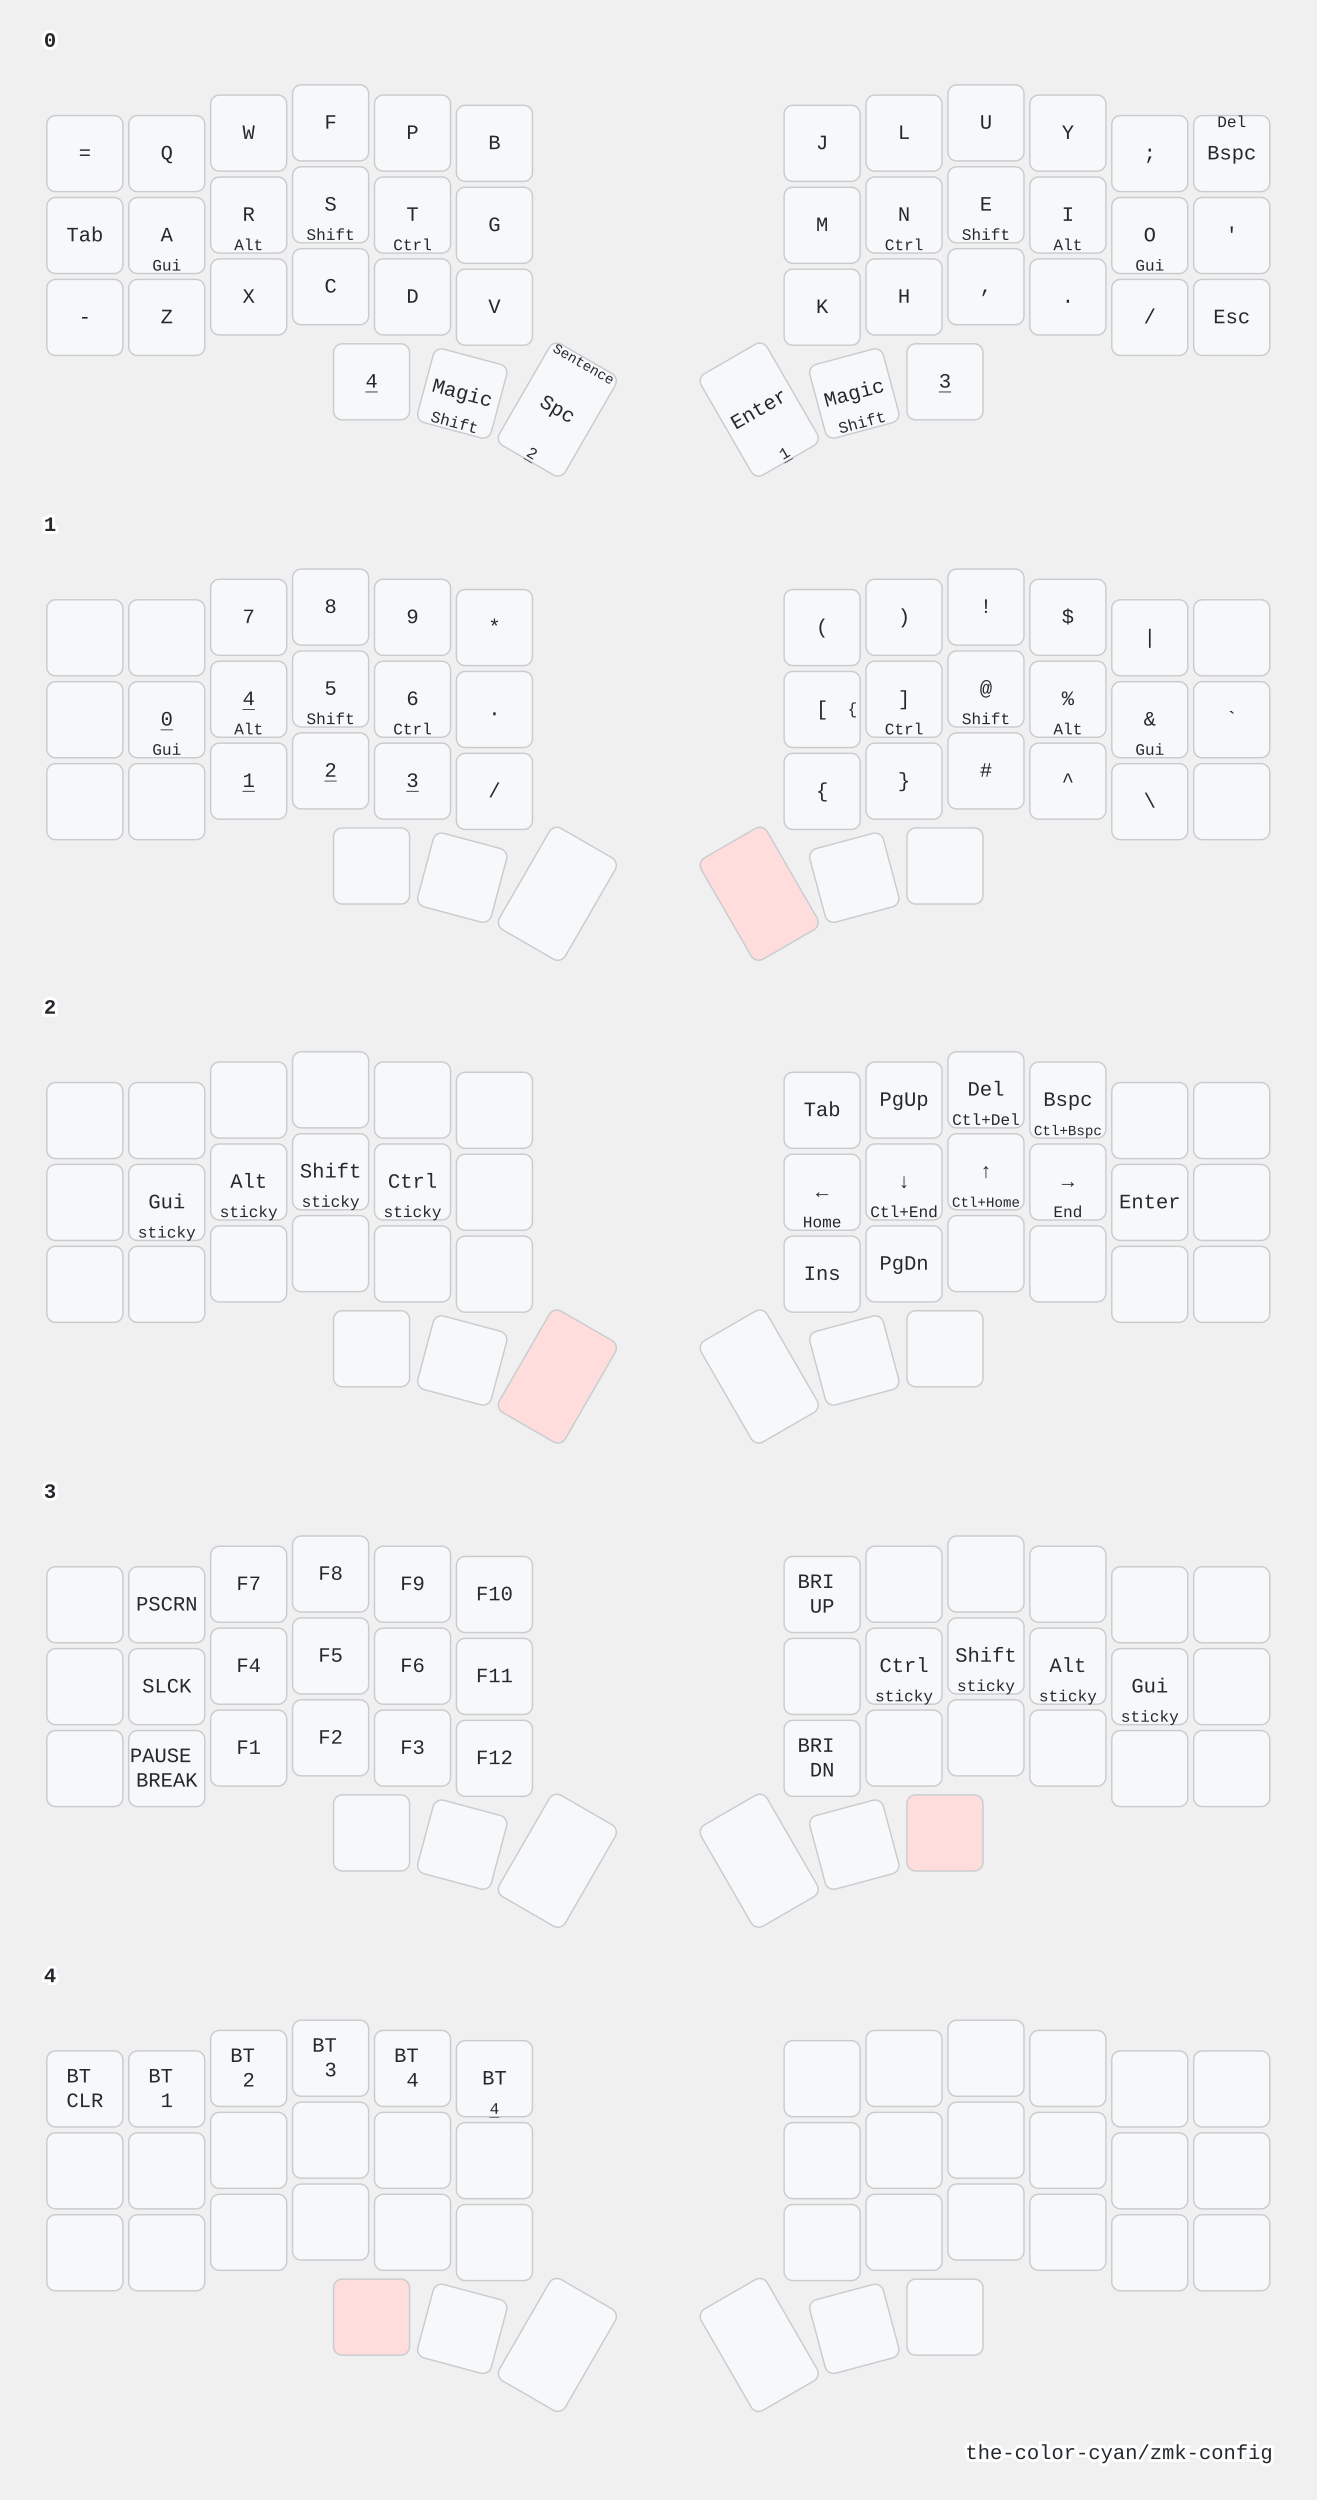
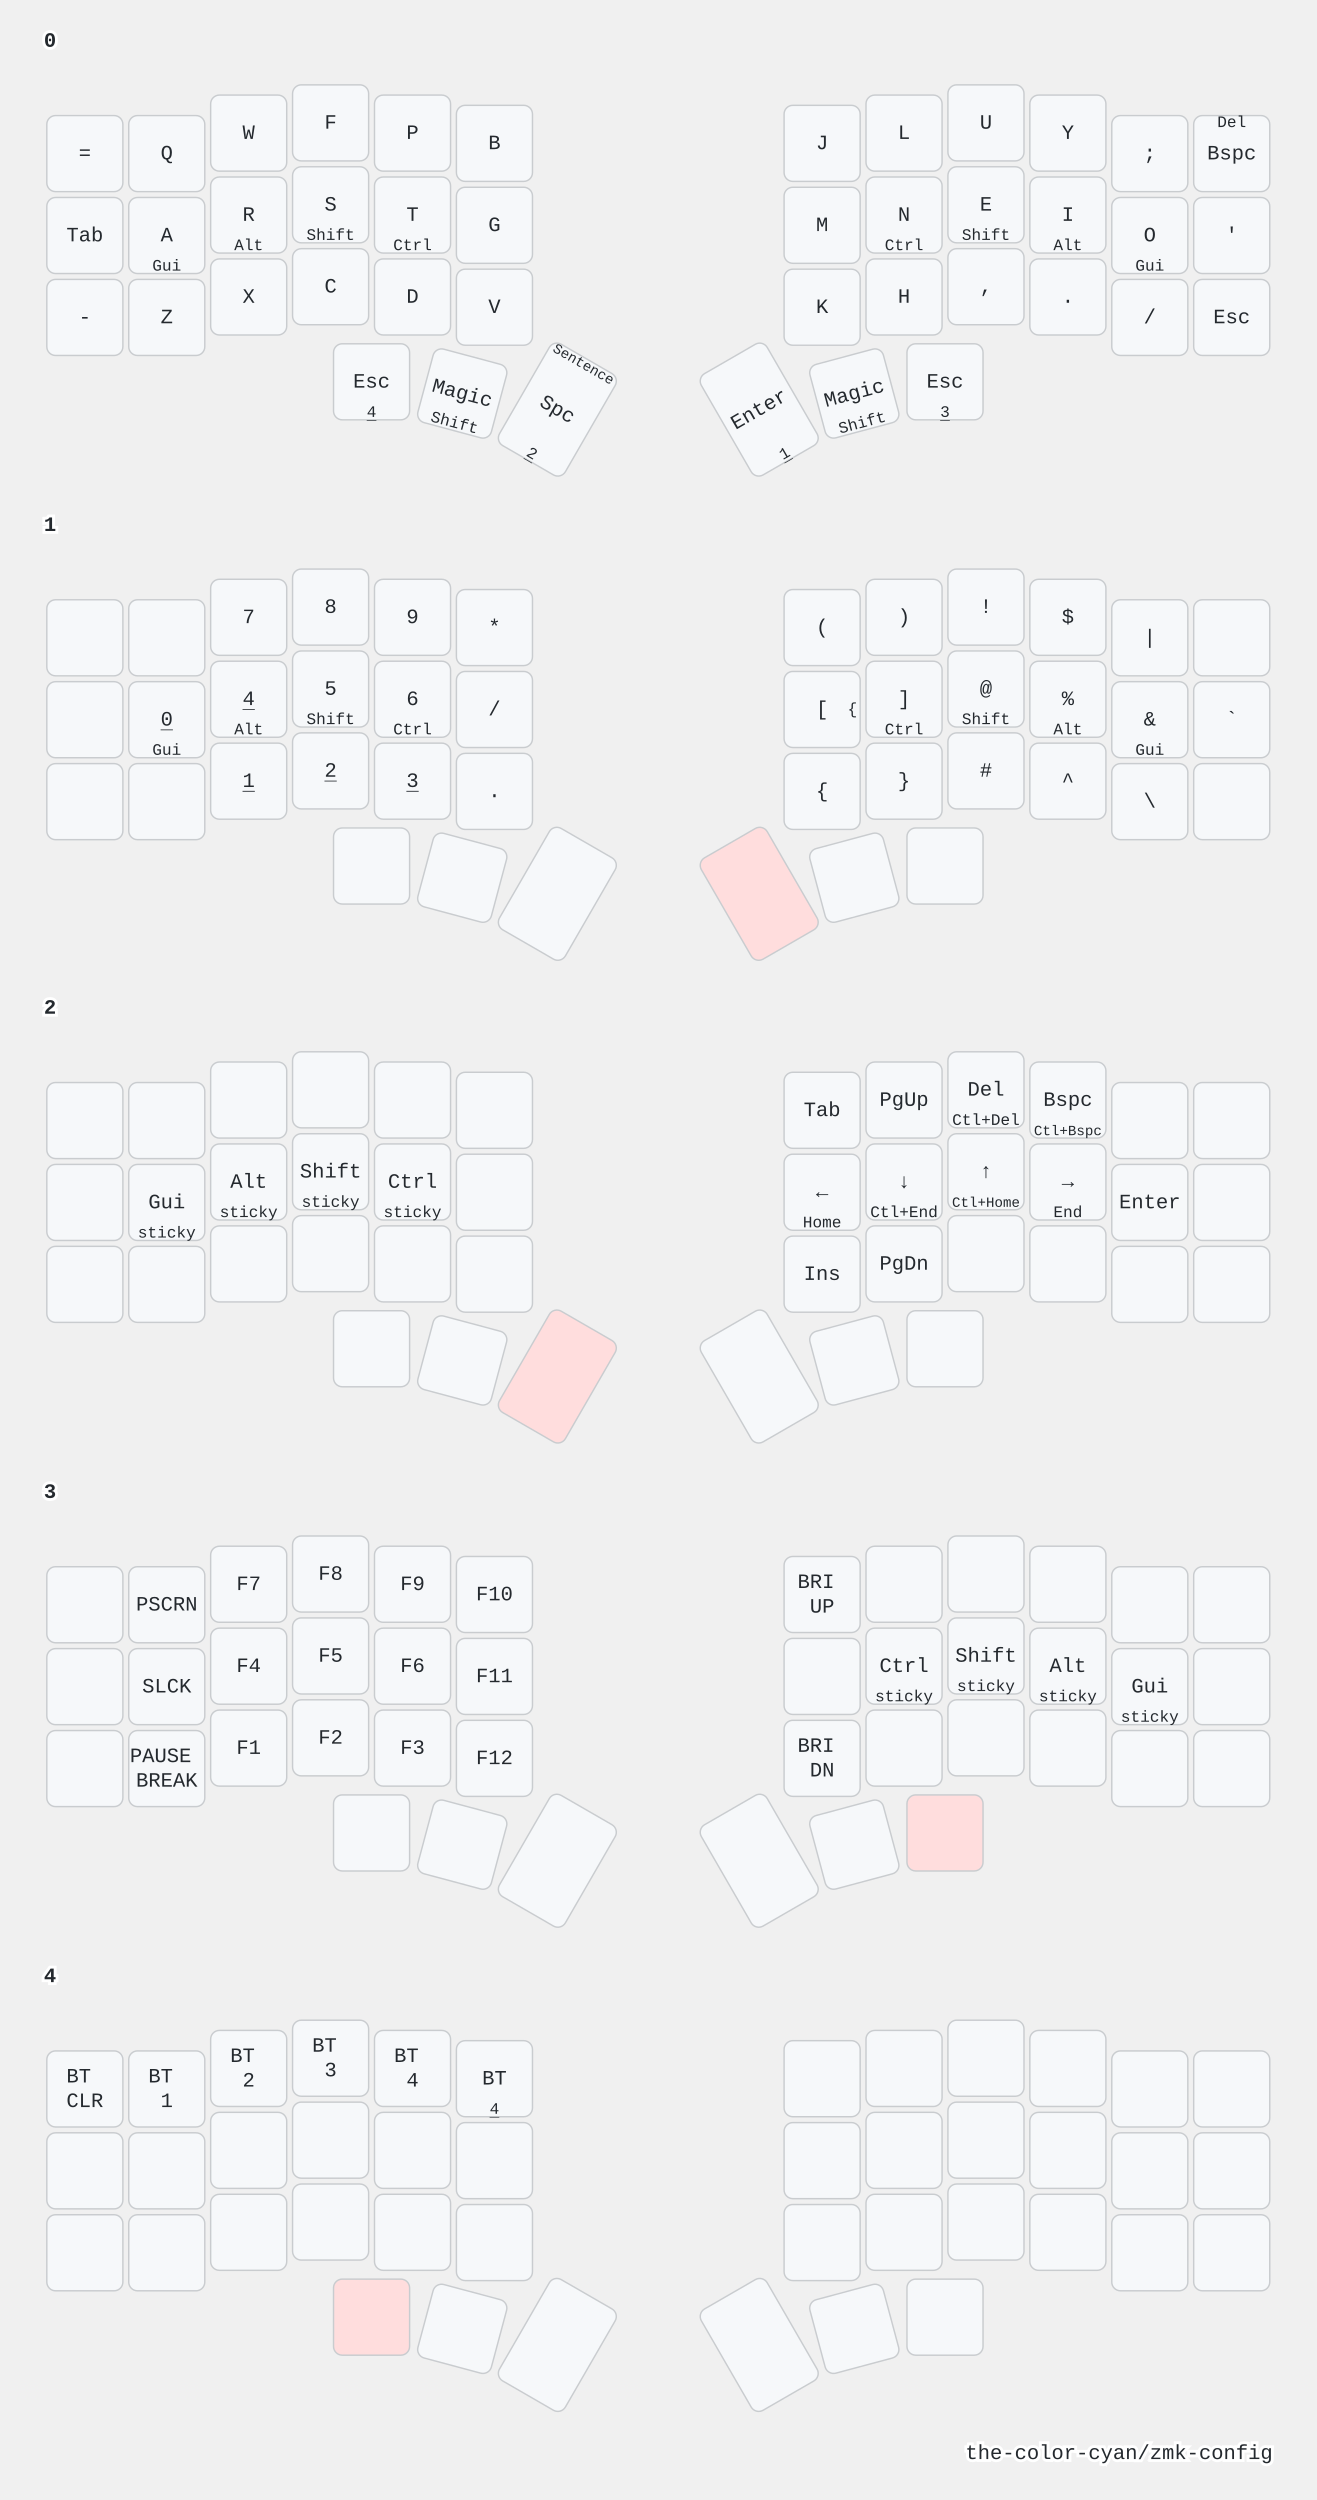
<svg xmlns="http://www.w3.org/2000/svg" xmlns:xlink="http://www.w3.org/1999/xlink" width="900" height="1709" viewBox="0 0 900 1709" class="keymap">
  <defs>/* start glyphs */
<svg id="mdi:play-pause">
      <svg id="mdi-play-pause" viewBox="0 0 24 24">
        <path d="M3,5V19L11,12M13,19H16V5H13M18,5V19H21V5" />
      </svg>
    </svg>
    <svg id="mdi:skip-backward">
      <svg id="mdi-skip-backward" viewBox="0 0 24 24">
        <path d="M20,5V19L13,12M6,5V19H4V5M13,5V19L6,12" />
      </svg>
    </svg>
    <svg id="mdi:skip-forward">
      <svg id="mdi-skip-forward" viewBox="0 0 24 24">
        <path d="M4,5V19L11,12M18,5V19H20V5M11,5V19L18,12" />
      </svg>
    </svg>
    <svg id="mdi:volume-high">
      <svg id="mdi-volume-high" viewBox="0 0 24 24">
        <path d="M14,3.23V5.29C16.89,6.15 19,8.83 19,12C19,15.17 16.89,17.84 14,18.7V20.77C18,19.86 21,16.28 21,12C21,7.72 18,4.14 14,3.23M16.5,12C16.5,10.23 15.5,8.71 14,7.97V16C15.5,15.29 16.5,13.76 16.5,12M3,9V15H7L12,20V4L7,9H3Z" />
      </svg>
    </svg>
    <svg id="mdi:volume-medium">
      <svg id="mdi-volume-medium" viewBox="0 0 24 24">
        <path d="M5,9V15H9L14,20V4L9,9M18.5,12C18.5,10.23 17.5,8.71 16,7.97V16C17.5,15.29 18.5,13.76 18.5,12Z" />
      </svg>
    </svg>
    <svg id="mdi:volume-off">
      <svg id="mdi-volume-off" viewBox="0 0 24 24">
        <path d="M12,4L9.91,6.09L12,8.18M4.27,3L3,4.27L7.73,9H3V15H7L12,20V13.27L16.25,17.53C15.58,18.04 14.83,18.46 14,18.7V20.77C15.38,20.45 16.63,19.82 17.68,18.96L19.73,21L21,19.73L12,10.73M19,12C19,12.94 18.8,13.82 18.46,14.64L19.97,16.15C20.62,14.91 21,13.5 21,12C21,7.72 18,4.14 14,3.23V5.29C16.89,6.15 19,8.83 19,12M16.5,12C16.5,10.23 15.5,8.71 14,7.97V10.18L16.45,12.63C16.5,12.43 16.5,12.21 16.5,12Z" />
      </svg>
    </svg>
  </defs>/* end glyphs */
<style>/* inherit to force styles through use tags */
svg path {
    fill: inherit;
}

/* font and background color specifications */
svg.keymap {
    font-family: SFMono-Regular,Consolas,Liberation Mono,Menlo,monospace;
    font-size: 14px;
    font-kerning: normal;
    text-rendering: optimizeLegibility;
    fill: #24292e;
}

/* default key styling */
rect.key {
    fill: #f6f8fa;
}

rect.key, rect.combo {
    stroke: #c9cccf;
    stroke-width: 1;
}

/* default key side styling, only used is draw_key_sides is set */
rect.side {
    filter: brightness(90%);
}

/* color accent for combo boxes */
rect.combo, rect.combo-separate {
    fill: #cdf;
}

/* color accent for held keys */
rect.held, rect.combo.held {
    fill: #fdd;
}

/* color accent for ghost (optional) keys */
rect.ghost, rect.combo.ghost {
    stroke-dasharray: 4, 4;
    stroke-width: 2;
}

text {
    text-anchor: middle;
    dominant-baseline: middle;
}

/* styling for layer labels */
text.label {
    font-weight: bold;
    text-anchor: start;
    stroke: white;
    stroke-width: 4;
    paint-order: stroke;
}

/* styling for optional footer */
text.footer {
    text-anchor: end;
    dominant-baseline: auto;
    stroke: white;
    stroke-width: 4;
    paint-order: stroke;
}

/* styling for combo tap, and key non-tap label text */
text.combo, text.hold, text.shifted, text.left, text.right {
    font-size: 11px;
}

text.hold {
    text-anchor: middle;
    dominant-baseline: auto;
}

text.shifted {
    text-anchor: middle;
    dominant-baseline: hanging;
}

text.left {
    text-anchor: start;
}

text.right {
    text-anchor: end;
}

text.layer-activator {
    text-decoration: underline;
}

/* styling for hold/shifted label text in combo box */
text.combo.hold, text.combo.shifted, text.combo.left, text.combo.right {
    font-size: 8px;
}

/* lighter symbol for transparent keys */
text.trans {
    fill: #7b7e81;
}

/* styling for combo dendrons */
path.combo {
    stroke-width: 1;
    stroke: gray;
    fill: none;
}

/* Start Tabler Icons Cleanup */
/* cannot use height/width with glyphs */
.icon-tabler &gt; path {
    fill: inherit;
    stroke: inherit;
    stroke-width: 2;
}
/* hide tabler's default box */
.icon-tabler &gt; path[stroke="none"][fill="none"] {
    visibility: hidden;
}
/* End Tabler Icons Cleanup */

@media (prefers-color-scheme: dark) {
svg.keymap { fill: #d1d6db; }
rect.key { fill: #3f4750; }
rect.key, rect.combo { stroke: #60666c; }
rect.combo, rect.combo-separate { fill: #1f3d7a; }
rect.held, rect.combo.held { fill: #854747; }
text.label, text.footer { stroke: black; }
text.trans { fill: #7e8184; }
path.combo { stroke: #7f7f7f; }

}</style>
  <g transform="translate(30, 0)" class="layer-0">
    <text x="0" y="28" class="label" id="x_x">0</text>
    <g transform="translate(0, 56)">
      <g transform="translate(28, 49)" class="key keypos-0">
        <rect rx="6" ry="6" x="-26" y="-26" width="52" height="52" class="key" />
        <text x="0" y="0" class="key tap">=</text>
      </g>
      <g transform="translate(84, 49)" class="key keypos-1">
        <rect rx="6" ry="6" x="-26" y="-26" width="52" height="52" class="key" />
        <text x="0" y="0" class="key tap">Q</text>
      </g>
      <g transform="translate(140, 35)" class="key keypos-2">
        <rect rx="6" ry="6" x="-26" y="-26" width="52" height="52" class="key" />
        <text x="0" y="0" class="key tap">W</text>
      </g>
      <g transform="translate(196, 28)" class="key keypos-3">
        <rect rx="6" ry="6" x="-26" y="-26" width="52" height="52" class="key" />
        <text x="0" y="0" class="key tap">F</text>
      </g>
      <g transform="translate(252, 35)" class="key keypos-4">
        <rect rx="6" ry="6" x="-26" y="-26" width="52" height="52" class="key" />
        <text x="0" y="0" class="key tap">P</text>
      </g>
      <g transform="translate(308, 42)" class="key keypos-5">
        <rect rx="6" ry="6" x="-26" y="-26" width="52" height="52" class="key" />
        <text x="0" y="0" class="key tap">B</text>
      </g>
      <g transform="translate(532, 42)" class="key keypos-6">
        <rect rx="6" ry="6" x="-26" y="-26" width="52" height="52" class="key" />
        <text x="0" y="0" class="key tap">J</text>
      </g>
      <g transform="translate(588, 35)" class="key keypos-7">
        <rect rx="6" ry="6" x="-26" y="-26" width="52" height="52" class="key" />
        <text x="0" y="0" class="key tap">L</text>
      </g>
      <g transform="translate(644, 28)" class="key keypos-8">
        <rect rx="6" ry="6" x="-26" y="-26" width="52" height="52" class="key" />
        <text x="0" y="0" class="key tap">U</text>
      </g>
      <g transform="translate(700, 35)" class="key keypos-9">
        <rect rx="6" ry="6" x="-26" y="-26" width="52" height="52" class="key" />
        <text x="0" y="0" class="key tap">Y</text>
      </g>
      <g transform="translate(756, 49)" class="key keypos-10">
        <rect rx="6" ry="6" x="-26" y="-26" width="52" height="52" class="key" />
        <text x="0" y="0" class="key tap">;</text>
      </g>
      <g transform="translate(812, 49)" class="key keypos-11">
        <rect rx="6" ry="6" x="-26" y="-26" width="52" height="52" class="key" />
        <text x="0" y="0" class="key tap">Bspc</text>
        <text x="0" y="-24" class="key shifted">Del</text>
      </g>
      <g transform="translate(28, 105)" class="key keypos-12">
        <rect rx="6" ry="6" x="-26" y="-26" width="52" height="52" class="key" />
        <text x="0" y="0" class="key tap">Tab</text>
      </g>
      <g transform="translate(84, 105)" class="key keypos-13">
        <rect rx="6" ry="6" x="-26" y="-26" width="52" height="52" class="key" />
        <text x="0" y="0" class="key tap">A</text>
        <text x="0" y="24" class="key hold">Gui</text>
      </g>
      <g transform="translate(140, 91)" class="key keypos-14">
        <rect rx="6" ry="6" x="-26" y="-26" width="52" height="52" class="key" />
        <text x="0" y="0" class="key tap">R</text>
        <text x="0" y="24" class="key hold">Alt</text>
      </g>
      <g transform="translate(196, 84)" class="key keypos-15">
        <rect rx="6" ry="6" x="-26" y="-26" width="52" height="52" class="key" />
        <text x="0" y="0" class="key tap">S</text>
        <text x="0" y="24" class="key hold">Shift</text>
      </g>
      <g transform="translate(252, 91)" class="key keypos-16">
        <rect rx="6" ry="6" x="-26" y="-26" width="52" height="52" class="key" />
        <text x="0" y="0" class="key tap">T</text>
        <text x="0" y="24" class="key hold">Ctrl</text>
      </g>
      <g transform="translate(308, 98)" class="key keypos-17">
        <rect rx="6" ry="6" x="-26" y="-26" width="52" height="52" class="key" />
        <text x="0" y="0" class="key tap">G</text>
      </g>
      <g transform="translate(532, 98)" class="key keypos-18">
        <rect rx="6" ry="6" x="-26" y="-26" width="52" height="52" class="key" />
        <text x="0" y="0" class="key tap">M</text>
      </g>
      <g transform="translate(588, 91)" class="key keypos-19">
        <rect rx="6" ry="6" x="-26" y="-26" width="52" height="52" class="key" />
        <text x="0" y="0" class="key tap">N</text>
        <text x="0" y="24" class="key hold">Ctrl</text>
      </g>
      <g transform="translate(644, 84)" class="key keypos-20">
        <rect rx="6" ry="6" x="-26" y="-26" width="52" height="52" class="key" />
        <text x="0" y="0" class="key tap">E</text>
        <text x="0" y="24" class="key hold">Shift</text>
      </g>
      <g transform="translate(700, 91)" class="key keypos-21">
        <rect rx="6" ry="6" x="-26" y="-26" width="52" height="52" class="key" />
        <text x="0" y="0" class="key tap">I</text>
        <text x="0" y="24" class="key hold">Alt</text>
      </g>
      <g transform="translate(756, 105)" class="key keypos-22">
        <rect rx="6" ry="6" x="-26" y="-26" width="52" height="52" class="key" />
        <text x="0" y="0" class="key tap">O</text>
        <text x="0" y="24" class="key hold">Gui</text>
      </g>
      <g transform="translate(812, 105)" class="key keypos-23">
        <rect rx="6" ry="6" x="-26" y="-26" width="52" height="52" class="key" />
        <text x="0" y="0" class="key tap">'</text>
      </g>
      <g transform="translate(28, 161)" class="key keypos-24">
        <rect rx="6" ry="6" x="-26" y="-26" width="52" height="52" class="key" />
        <text x="0" y="0" class="key tap">-</text>
      </g>
      <g transform="translate(84, 161)" class="key keypos-25">
        <rect rx="6" ry="6" x="-26" y="-26" width="52" height="52" class="key" />
        <text x="0" y="0" class="key tap">Z</text>
      </g>
      <g transform="translate(140, 147)" class="key keypos-26">
        <rect rx="6" ry="6" x="-26" y="-26" width="52" height="52" class="key" />
        <text x="0" y="0" class="key tap">X</text>
      </g>
      <g transform="translate(196, 140)" class="key keypos-27">
        <rect rx="6" ry="6" x="-26" y="-26" width="52" height="52" class="key" />
        <text x="0" y="0" class="key tap">C</text>
      </g>
      <g transform="translate(252, 147)" class="key keypos-28">
        <rect rx="6" ry="6" x="-26" y="-26" width="52" height="52" class="key" />
        <text x="0" y="0" class="key tap">D</text>
      </g>
      <g transform="translate(308, 154)" class="key keypos-29">
        <rect rx="6" ry="6" x="-26" y="-26" width="52" height="52" class="key" />
        <text x="0" y="0" class="key tap">V</text>
      </g>
      <g transform="translate(532, 154)" class="key keypos-30">
        <rect rx="6" ry="6" x="-26" y="-26" width="52" height="52" class="key" />
        <text x="0" y="0" class="key tap">K</text>
      </g>
      <g transform="translate(588, 147)" class="key keypos-31">
        <rect rx="6" ry="6" x="-26" y="-26" width="52" height="52" class="key" />
        <text x="0" y="0" class="key tap">H</text>
      </g>
      <g transform="translate(644, 140)" class="key keypos-32">
        <rect rx="6" ry="6" x="-26" y="-26" width="52" height="52" class="key" />
        <text x="0" y="0" class="key tap">,</text>
      </g>
      <g transform="translate(700, 147)" class="key keypos-33">
        <rect rx="6" ry="6" x="-26" y="-26" width="52" height="52" class="key" />
        <text x="0" y="0" class="key tap">.</text>
      </g>
      <g transform="translate(756, 161)" class="key keypos-34">
        <rect rx="6" ry="6" x="-26" y="-26" width="52" height="52" class="key" />
        <text x="0" y="0" class="key tap">/</text>
      </g>
      <g transform="translate(812, 161)" class="key keypos-35">
        <rect rx="6" ry="6" x="-26" y="-26" width="52" height="52" class="key" />
        <text x="0" y="0" class="key tap">Esc</text>
      </g>
      <g transform="translate(224, 205)" class="key keypos-36">
        <rect rx="6" ry="6" x="-26" y="-26" width="52" height="52" class="key" />
+         <text x="0" y="0" class="key tap">Esc</text>
        <a href="#x_x">
-           <text x="0" y="0" class="key tap layer-activator">4</text>
+           <text x="0" y="24" class="key hold layer-activator">4</text>
        </a>
      </g>
      <g transform="translate(286, 213) rotate(15.0)" class="key keypos-37">
        <rect rx="6" ry="6" x="-26" y="-26" width="52" height="52" class="key" />
        <text x="0" y="0" class="key tap">Magic</text>
        <text x="0" y="24" class="key hold">Shift</text>
      </g>
      <g transform="translate(351, 224) rotate(30.0)" class="key keypos-38">
        <rect rx="6" ry="6" x="-26" y="-40" width="52" height="80" class="key" />
        <text x="0" y="0" class="key tap">Spc</text>
        <a href="#x_x">
          <text x="0" y="38" class="key hold layer-activator">2</text>
        </a>
        <text x="0" y="-38" class="key shifted">
          <tspan style="font-size: 88%">Sentence</tspan>
        </text>
      </g>
      <g transform="translate(489, 224) rotate(-30.0)" class="key keypos-39">
        <rect rx="6" ry="6" x="-26" y="-40" width="52" height="80" class="key" />
        <text x="0" y="0" class="key tap">Enter</text>
        <a href="#x_x">
          <text x="0" y="38" class="key hold layer-activator">1</text>
        </a>
      </g>
      <g transform="translate(554, 213) rotate(-15.0)" class="key keypos-40">
        <rect rx="6" ry="6" x="-26" y="-26" width="52" height="52" class="key" />
        <text x="0" y="0" class="key tap">Magic</text>
        <text x="0" y="24" class="key hold">Shift</text>
      </g>
      <g transform="translate(616, 205)" class="key keypos-41">
        <rect rx="6" ry="6" x="-26" y="-26" width="52" height="52" class="key" />
+         <text x="0" y="0" class="key tap">Esc</text>
        <a href="#x_x">
-           <text x="0" y="0" class="key tap layer-activator">3</text>
+           <text x="0" y="24" class="key hold layer-activator">3</text>
        </a>
      </g>
    </g>
  </g>
  <g transform="translate(30, 331)" class="layer-1">
    <text x="0" y="28" class="label" id="x_x">1</text>
    <g transform="translate(0, 56)">
      <g transform="translate(28, 49)" class="key trans keypos-0">
        <rect rx="6" ry="6" x="-26" y="-26" width="52" height="52" class="key trans" />
      </g>
      <g transform="translate(84, 49)" class="key trans keypos-1">
        <rect rx="6" ry="6" x="-26" y="-26" width="52" height="52" class="key trans" />
      </g>
      <g transform="translate(140, 35)" class="key keypos-2">
        <rect rx="6" ry="6" x="-26" y="-26" width="52" height="52" class="key" />
        <text x="0" y="0" class="key tap">7</text>
      </g>
      <g transform="translate(196, 28)" class="key keypos-3">
        <rect rx="6" ry="6" x="-26" y="-26" width="52" height="52" class="key" />
        <text x="0" y="0" class="key tap">8</text>
      </g>
      <g transform="translate(252, 35)" class="key keypos-4">
        <rect rx="6" ry="6" x="-26" y="-26" width="52" height="52" class="key" />
        <text x="0" y="0" class="key tap">9</text>
      </g>
      <g transform="translate(308, 42)" class="key keypos-5">
        <rect rx="6" ry="6" x="-26" y="-26" width="52" height="52" class="key" />
        <text x="0" y="0" class="key tap">*</text>
      </g>
      <g transform="translate(532, 42)" class="key keypos-6">
        <rect rx="6" ry="6" x="-26" y="-26" width="52" height="52" class="key" />
        <text x="0" y="0" class="key tap">(</text>
      </g>
      <g transform="translate(588, 35)" class="key keypos-7">
        <rect rx="6" ry="6" x="-26" y="-26" width="52" height="52" class="key" />
        <text x="0" y="0" class="key tap">)</text>
      </g>
      <g transform="translate(644, 28)" class="key keypos-8">
        <rect rx="6" ry="6" x="-26" y="-26" width="52" height="52" class="key" />
        <text x="0" y="0" class="key tap">!</text>
      </g>
      <g transform="translate(700, 35)" class="key keypos-9">
        <rect rx="6" ry="6" x="-26" y="-26" width="52" height="52" class="key" />
        <text x="0" y="0" class="key tap">$</text>
      </g>
      <g transform="translate(756, 49)" class="key keypos-10">
        <rect rx="6" ry="6" x="-26" y="-26" width="52" height="52" class="key" />
        <text x="0" y="0" class="key tap">|</text>
      </g>
      <g transform="translate(812, 49)" class="key trans keypos-11">
        <rect rx="6" ry="6" x="-26" y="-26" width="52" height="52" class="key trans" />
      </g>
      <g transform="translate(28, 105)" class="key trans keypos-12">
        <rect rx="6" ry="6" x="-26" y="-26" width="52" height="52" class="key trans" />
      </g>
      <g transform="translate(84, 105)" class="key keypos-13">
        <rect rx="6" ry="6" x="-26" y="-26" width="52" height="52" class="key" />
        <a href="#x_x">
          <text x="0" y="0" class="key tap layer-activator">0</text>
        </a>
        <text x="0" y="24" class="key hold">Gui</text>
      </g>
      <g transform="translate(140, 91)" class="key keypos-14">
        <rect rx="6" ry="6" x="-26" y="-26" width="52" height="52" class="key" />
        <a href="#x_x">
          <text x="0" y="0" class="key tap layer-activator">4</text>
        </a>
        <text x="0" y="24" class="key hold">Alt</text>
      </g>
      <g transform="translate(196, 84)" class="key keypos-15">
        <rect rx="6" ry="6" x="-26" y="-26" width="52" height="52" class="key" />
        <text x="0" y="0" class="key tap">5</text>
        <text x="0" y="24" class="key hold">Shift</text>
      </g>
      <g transform="translate(252, 91)" class="key keypos-16">
        <rect rx="6" ry="6" x="-26" y="-26" width="52" height="52" class="key" />
        <text x="0" y="0" class="key tap">6</text>
        <text x="0" y="24" class="key hold">Ctrl</text>
      </g>
      <g transform="translate(308, 98)" class="key keypos-17">
        <rect rx="6" ry="6" x="-26" y="-26" width="52" height="52" class="key" />
-         <text x="0" y="0" class="key tap">.</text>
+         <text x="0" y="0" class="key tap">/</text>
      </g>
      <g transform="translate(532, 98)" class="key keypos-18">
        <rect rx="6" ry="6" x="-26" y="-26" width="52" height="52" class="key" />
        <text x="0" y="0" class="key tap">[</text>
        <text x="24" y="0" class="key right">{</text>
      </g>
      <g transform="translate(588, 91)" class="key keypos-19">
        <rect rx="6" ry="6" x="-26" y="-26" width="52" height="52" class="key" />
        <text x="0" y="0" class="key tap">]</text>
        <text x="0" y="24" class="key hold">Ctrl</text>
      </g>
      <g transform="translate(644, 84)" class="key keypos-20">
        <rect rx="6" ry="6" x="-26" y="-26" width="52" height="52" class="key" />
        <text x="0" y="0" class="key tap">@</text>
        <text x="0" y="24" class="key hold">Shift</text>
      </g>
      <g transform="translate(700, 91)" class="key keypos-21">
        <rect rx="6" ry="6" x="-26" y="-26" width="52" height="52" class="key" />
        <text x="0" y="0" class="key tap">%</text>
        <text x="0" y="24" class="key hold">Alt</text>
      </g>
      <g transform="translate(756, 105)" class="key keypos-22">
        <rect rx="6" ry="6" x="-26" y="-26" width="52" height="52" class="key" />
        <text x="0" y="0" class="key tap">&amp;</text>
        <text x="0" y="24" class="key hold">Gui</text>
      </g>
      <g transform="translate(812, 105)" class="key keypos-23">
        <rect rx="6" ry="6" x="-26" y="-26" width="52" height="52" class="key" />
        <text x="0" y="0" class="key tap">`</text>
      </g>
      <g transform="translate(28, 161)" class="key trans keypos-24">
        <rect rx="6" ry="6" x="-26" y="-26" width="52" height="52" class="key trans" />
      </g>
      <g transform="translate(84, 161)" class="key trans keypos-25">
        <rect rx="6" ry="6" x="-26" y="-26" width="52" height="52" class="key trans" />
      </g>
      <g transform="translate(140, 147)" class="key keypos-26">
        <rect rx="6" ry="6" x="-26" y="-26" width="52" height="52" class="key" />
        <a href="#x_x">
          <text x="0" y="0" class="key tap layer-activator">1</text>
        </a>
      </g>
      <g transform="translate(196, 140)" class="key keypos-27">
        <rect rx="6" ry="6" x="-26" y="-26" width="52" height="52" class="key" />
        <a href="#x_x">
          <text x="0" y="0" class="key tap layer-activator">2</text>
        </a>
      </g>
      <g transform="translate(252, 147)" class="key keypos-28">
        <rect rx="6" ry="6" x="-26" y="-26" width="52" height="52" class="key" />
        <a href="#x_x">
          <text x="0" y="0" class="key tap layer-activator">3</text>
        </a>
      </g>
      <g transform="translate(308, 154)" class="key keypos-29">
        <rect rx="6" ry="6" x="-26" y="-26" width="52" height="52" class="key" />
-         <text x="0" y="0" class="key tap">/</text>
+         <text x="0" y="0" class="key tap">.</text>
      </g>
      <g transform="translate(532, 154)" class="key keypos-30">
        <rect rx="6" ry="6" x="-26" y="-26" width="52" height="52" class="key" />
        <text x="0" y="0" class="key tap">{</text>
      </g>
      <g transform="translate(588, 147)" class="key keypos-31">
        <rect rx="6" ry="6" x="-26" y="-26" width="52" height="52" class="key" />
        <text x="0" y="0" class="key tap">}</text>
      </g>
      <g transform="translate(644, 140)" class="key keypos-32">
        <rect rx="6" ry="6" x="-26" y="-26" width="52" height="52" class="key" />
        <text x="0" y="0" class="key tap">#</text>
      </g>
      <g transform="translate(700, 147)" class="key keypos-33">
        <rect rx="6" ry="6" x="-26" y="-26" width="52" height="52" class="key" />
        <text x="0" y="0" class="key tap">^</text>
      </g>
      <g transform="translate(756, 161)" class="key keypos-34">
        <rect rx="6" ry="6" x="-26" y="-26" width="52" height="52" class="key" />
        <text x="0" y="0" class="key tap">\</text>
      </g>
      <g transform="translate(812, 161)" class="key trans keypos-35">
        <rect rx="6" ry="6" x="-26" y="-26" width="52" height="52" class="key trans" />
      </g>
      <g transform="translate(224, 205)" class="key trans keypos-36">
        <rect rx="6" ry="6" x="-26" y="-26" width="52" height="52" class="key trans" />
      </g>
      <g transform="translate(286, 213) rotate(15.0)" class="key trans keypos-37">
        <rect rx="6" ry="6" x="-26" y="-26" width="52" height="52" class="key trans" />
      </g>
      <g transform="translate(351, 224) rotate(30.0)" class="key trans keypos-38">
        <rect rx="6" ry="6" x="-26" y="-40" width="52" height="80" class="key trans" />
      </g>
      <g transform="translate(489, 224) rotate(-30.0)" class="key held keypos-39">
        <rect rx="6" ry="6" x="-26" y="-40" width="52" height="80" class="key held" />
      </g>
      <g transform="translate(554, 213) rotate(-15.0)" class="key trans keypos-40">
        <rect rx="6" ry="6" x="-26" y="-26" width="52" height="52" class="key trans" />
      </g>
      <g transform="translate(616, 205)" class="key trans keypos-41">
        <rect rx="6" ry="6" x="-26" y="-26" width="52" height="52" class="key trans" />
      </g>
    </g>
  </g>
  <g transform="translate(30, 661)" class="layer-2">
    <text x="0" y="28" class="label" id="x_x">2</text>
    <g transform="translate(0, 56)">
      <g transform="translate(28, 49)" class="key trans keypos-0">
        <rect rx="6" ry="6" x="-26" y="-26" width="52" height="52" class="key trans" />
      </g>
      <g transform="translate(84, 49)" class="key trans keypos-1">
        <rect rx="6" ry="6" x="-26" y="-26" width="52" height="52" class="key trans" />
      </g>
      <g transform="translate(140, 35)" class="key trans keypos-2">
        <rect rx="6" ry="6" x="-26" y="-26" width="52" height="52" class="key trans" />
      </g>
      <g transform="translate(196, 28)" class="key trans keypos-3">
        <rect rx="6" ry="6" x="-26" y="-26" width="52" height="52" class="key trans" />
      </g>
      <g transform="translate(252, 35)" class="key trans keypos-4">
        <rect rx="6" ry="6" x="-26" y="-26" width="52" height="52" class="key trans" />
      </g>
      <g transform="translate(308, 42)" class="key trans keypos-5">
        <rect rx="6" ry="6" x="-26" y="-26" width="52" height="52" class="key trans" />
      </g>
      <g transform="translate(532, 42)" class="key keypos-6">
        <rect rx="6" ry="6" x="-26" y="-26" width="52" height="52" class="key" />
        <text x="0" y="0" class="key tap">Tab</text>
      </g>
      <g transform="translate(588, 35)" class="key keypos-7">
        <rect rx="6" ry="6" x="-26" y="-26" width="52" height="52" class="key" />
        <text x="0" y="0" class="key tap">PgUp</text>
      </g>
      <g transform="translate(644, 28)" class="key keypos-8">
        <rect rx="6" ry="6" x="-26" y="-26" width="52" height="52" class="key" />
        <text x="0" y="0" class="key tap">Del</text>
        <text x="0" y="24" class="key hold">Ctl+Del</text>
      </g>
      <g transform="translate(700, 35)" class="key keypos-9">
        <rect rx="6" ry="6" x="-26" y="-26" width="52" height="52" class="key" />
        <text x="0" y="0" class="key tap">Bspc</text>
        <text x="0" y="24" class="key hold">
          <tspan style="font-size: 88%">Ctl+Bspc</tspan>
        </text>
      </g>
      <g transform="translate(756, 49)" class="key trans keypos-10">
        <rect rx="6" ry="6" x="-26" y="-26" width="52" height="52" class="key trans" />
      </g>
      <g transform="translate(812, 49)" class="key trans keypos-11">
        <rect rx="6" ry="6" x="-26" y="-26" width="52" height="52" class="key trans" />
      </g>
      <g transform="translate(28, 105)" class="key trans keypos-12">
        <rect rx="6" ry="6" x="-26" y="-26" width="52" height="52" class="key trans" />
      </g>
      <g transform="translate(84, 105)" class="key keypos-13">
        <rect rx="6" ry="6" x="-26" y="-26" width="52" height="52" class="key" />
        <text x="0" y="0" class="key tap">Gui</text>
        <text x="0" y="24" class="key hold">sticky</text>
      </g>
      <g transform="translate(140, 91)" class="key keypos-14">
        <rect rx="6" ry="6" x="-26" y="-26" width="52" height="52" class="key" />
        <text x="0" y="0" class="key tap">Alt</text>
        <text x="0" y="24" class="key hold">sticky</text>
      </g>
      <g transform="translate(196, 84)" class="key keypos-15">
        <rect rx="6" ry="6" x="-26" y="-26" width="52" height="52" class="key" />
        <text x="0" y="0" class="key tap">Shift</text>
        <text x="0" y="24" class="key hold">sticky</text>
      </g>
      <g transform="translate(252, 91)" class="key keypos-16">
        <rect rx="6" ry="6" x="-26" y="-26" width="52" height="52" class="key" />
        <text x="0" y="0" class="key tap">Ctrl</text>
        <text x="0" y="24" class="key hold">sticky</text>
      </g>
      <g transform="translate(308, 98)" class="key trans keypos-17">
        <rect rx="6" ry="6" x="-26" y="-26" width="52" height="52" class="key trans" />
      </g>
      <g transform="translate(532, 98)" class="key keypos-18">
        <rect rx="6" ry="6" x="-26" y="-26" width="52" height="52" class="key" />
        <text x="0" y="0" class="key tap">←</text>
        <text x="0" y="24" class="key hold">Home</text>
      </g>
      <g transform="translate(588, 91)" class="key keypos-19">
        <rect rx="6" ry="6" x="-26" y="-26" width="52" height="52" class="key" />
        <text x="0" y="0" class="key tap">↓</text>
        <text x="0" y="24" class="key hold">Ctl+End</text>
      </g>
      <g transform="translate(644, 84)" class="key keypos-20">
        <rect rx="6" ry="6" x="-26" y="-26" width="52" height="52" class="key" />
        <text x="0" y="0" class="key tap">↑</text>
        <text x="0" y="24" class="key hold">
          <tspan style="font-size: 88%">Ctl+Home</tspan>
        </text>
      </g>
      <g transform="translate(700, 91)" class="key keypos-21">
        <rect rx="6" ry="6" x="-26" y="-26" width="52" height="52" class="key" />
        <text x="0" y="0" class="key tap">→</text>
        <text x="0" y="24" class="key hold">End</text>
      </g>
      <g transform="translate(756, 105)" class="key keypos-22">
        <rect rx="6" ry="6" x="-26" y="-26" width="52" height="52" class="key" />
        <text x="0" y="0" class="key tap">Enter</text>
      </g>
      <g transform="translate(812, 105)" class="key trans keypos-23">
        <rect rx="6" ry="6" x="-26" y="-26" width="52" height="52" class="key trans" />
      </g>
      <g transform="translate(28, 161)" class="key trans keypos-24">
        <rect rx="6" ry="6" x="-26" y="-26" width="52" height="52" class="key trans" />
      </g>
      <g transform="translate(84, 161)" class="key trans keypos-25">
        <rect rx="6" ry="6" x="-26" y="-26" width="52" height="52" class="key trans" />
      </g>
      <g transform="translate(140, 147)" class="key trans keypos-26">
        <rect rx="6" ry="6" x="-26" y="-26" width="52" height="52" class="key trans" />
      </g>
      <g transform="translate(196, 140)" class="key trans keypos-27">
        <rect rx="6" ry="6" x="-26" y="-26" width="52" height="52" class="key trans" />
      </g>
      <g transform="translate(252, 147)" class="key trans keypos-28">
        <rect rx="6" ry="6" x="-26" y="-26" width="52" height="52" class="key trans" />
      </g>
      <g transform="translate(308, 154)" class="key trans keypos-29">
        <rect rx="6" ry="6" x="-26" y="-26" width="52" height="52" class="key trans" />
      </g>
      <g transform="translate(532, 154)" class="key keypos-30">
        <rect rx="6" ry="6" x="-26" y="-26" width="52" height="52" class="key" />
        <text x="0" y="0" class="key tap">Ins</text>
      </g>
      <g transform="translate(588, 147)" class="key keypos-31">
        <rect rx="6" ry="6" x="-26" y="-26" width="52" height="52" class="key" />
        <text x="0" y="0" class="key tap">PgDn</text>
      </g>
      <g transform="translate(644, 140)" class="key trans keypos-32">
        <rect rx="6" ry="6" x="-26" y="-26" width="52" height="52" class="key trans" />
      </g>
      <g transform="translate(700, 147)" class="key trans keypos-33">
        <rect rx="6" ry="6" x="-26" y="-26" width="52" height="52" class="key trans" />
      </g>
      <g transform="translate(756, 161)" class="key trans keypos-34">
        <rect rx="6" ry="6" x="-26" y="-26" width="52" height="52" class="key trans" />
      </g>
      <g transform="translate(812, 161)" class="key trans keypos-35">
        <rect rx="6" ry="6" x="-26" y="-26" width="52" height="52" class="key trans" />
      </g>
      <g transform="translate(224, 205)" class="key trans keypos-36">
        <rect rx="6" ry="6" x="-26" y="-26" width="52" height="52" class="key trans" />
      </g>
      <g transform="translate(286, 213) rotate(15.0)" class="key trans keypos-37">
        <rect rx="6" ry="6" x="-26" y="-26" width="52" height="52" class="key trans" />
      </g>
      <g transform="translate(351, 224) rotate(30.0)" class="key held keypos-38">
        <rect rx="6" ry="6" x="-26" y="-40" width="52" height="80" class="key held" />
      </g>
      <g transform="translate(489, 224) rotate(-30.0)" class="key trans keypos-39">
        <rect rx="6" ry="6" x="-26" y="-40" width="52" height="80" class="key trans" />
      </g>
      <g transform="translate(554, 213) rotate(-15.0)" class="key trans keypos-40">
        <rect rx="6" ry="6" x="-26" y="-26" width="52" height="52" class="key trans" />
      </g>
      <g transform="translate(616, 205)" class="key trans keypos-41">
        <rect rx="6" ry="6" x="-26" y="-26" width="52" height="52" class="key trans" />
      </g>
    </g>
  </g>
  <g transform="translate(30, 992)" class="layer-3">
    <text x="0" y="28" class="label" id="x_x">3</text>
    <g transform="translate(0, 56)">
      <g transform="translate(28, 49)" class="key trans keypos-0">
        <rect rx="6" ry="6" x="-26" y="-26" width="52" height="52" class="key trans" />
      </g>
      <g transform="translate(84, 49)" class="key keypos-1">
        <rect rx="6" ry="6" x="-26" y="-26" width="52" height="52" class="key" />
        <text x="0" y="0" class="key tap">PSCRN</text>
      </g>
      <g transform="translate(140, 35)" class="key keypos-2">
        <rect rx="6" ry="6" x="-26" y="-26" width="52" height="52" class="key" />
        <text x="0" y="0" class="key tap">F7</text>
      </g>
      <g transform="translate(196, 28)" class="key keypos-3">
        <rect rx="6" ry="6" x="-26" y="-26" width="52" height="52" class="key" />
        <text x="0" y="0" class="key tap">F8</text>
      </g>
      <g transform="translate(252, 35)" class="key keypos-4">
        <rect rx="6" ry="6" x="-26" y="-26" width="52" height="52" class="key" />
        <text x="0" y="0" class="key tap">F9</text>
      </g>
      <g transform="translate(308, 42)" class="key keypos-5">
        <rect rx="6" ry="6" x="-26" y="-26" width="52" height="52" class="key" />
        <text x="0" y="0" class="key tap">F10</text>
      </g>
      <g transform="translate(532, 42)" class="key keypos-6">
        <rect rx="6" ry="6" x="-26" y="-26" width="52" height="52" class="key" />
        <text x="0" y="0" class="key tap">
          <tspan x="0" dy="-0.6em">BRI</tspan>
          <tspan x="0" dy="1.2em">UP</tspan>
        </text>
      </g>
      <g transform="translate(588, 35)" class="key keypos-7">
        <rect rx="6" ry="6" x="-26" y="-26" width="52" height="52" class="key" />
        <use href="#mdi:skip-backward" xlink:href="#mdi:skip-backward" x="-7" y="-7" height="14" width="14.0" class="key tap glyph mdi:skip-backward" />
      </g>
      <g transform="translate(644, 28)" class="key keypos-8">
        <rect rx="6" ry="6" x="-26" y="-26" width="52" height="52" class="key" />
        <use href="#mdi:play-pause" xlink:href="#mdi:play-pause" x="-7" y="-7" height="14" width="14.0" class="key tap glyph mdi:play-pause" />
      </g>
      <g transform="translate(700, 35)" class="key keypos-9">
        <rect rx="6" ry="6" x="-26" y="-26" width="52" height="52" class="key" />
        <use href="#mdi:skip-forward" xlink:href="#mdi:skip-forward" x="-7" y="-7" height="14" width="14.0" class="key tap glyph mdi:skip-forward" />
      </g>
      <g transform="translate(756, 49)" class="key trans keypos-10">
        <rect rx="6" ry="6" x="-26" y="-26" width="52" height="52" class="key trans" />
      </g>
      <g transform="translate(812, 49)" class="key trans keypos-11">
        <rect rx="6" ry="6" x="-26" y="-26" width="52" height="52" class="key trans" />
      </g>
      <g transform="translate(28, 105)" class="key trans keypos-12">
        <rect rx="6" ry="6" x="-26" y="-26" width="52" height="52" class="key trans" />
      </g>
      <g transform="translate(84, 105)" class="key keypos-13">
        <rect rx="6" ry="6" x="-26" y="-26" width="52" height="52" class="key" />
        <text x="0" y="0" class="key tap">SLCK</text>
      </g>
      <g transform="translate(140, 91)" class="key keypos-14">
        <rect rx="6" ry="6" x="-26" y="-26" width="52" height="52" class="key" />
        <text x="0" y="0" class="key tap">F4</text>
      </g>
      <g transform="translate(196, 84)" class="key keypos-15">
        <rect rx="6" ry="6" x="-26" y="-26" width="52" height="52" class="key" />
        <text x="0" y="0" class="key tap">F5</text>
      </g>
      <g transform="translate(252, 91)" class="key keypos-16">
        <rect rx="6" ry="6" x="-26" y="-26" width="52" height="52" class="key" />
        <text x="0" y="0" class="key tap">F6</text>
      </g>
      <g transform="translate(308, 98)" class="key keypos-17">
        <rect rx="6" ry="6" x="-26" y="-26" width="52" height="52" class="key" />
        <text x="0" y="0" class="key tap">F11</text>
      </g>
      <g transform="translate(532, 98)" class="key trans keypos-18">
        <rect rx="6" ry="6" x="-26" y="-26" width="52" height="52" class="key trans" />
      </g>
      <g transform="translate(588, 91)" class="key keypos-19">
        <rect rx="6" ry="6" x="-26" y="-26" width="52" height="52" class="key" />
        <text x="0" y="0" class="key tap">Ctrl</text>
        <text x="0" y="24" class="key hold">sticky</text>
      </g>
      <g transform="translate(644, 84)" class="key keypos-20">
        <rect rx="6" ry="6" x="-26" y="-26" width="52" height="52" class="key" />
        <text x="0" y="0" class="key tap">Shift</text>
        <text x="0" y="24" class="key hold">sticky</text>
      </g>
      <g transform="translate(700, 91)" class="key keypos-21">
        <rect rx="6" ry="6" x="-26" y="-26" width="52" height="52" class="key" />
        <text x="0" y="0" class="key tap">Alt</text>
        <text x="0" y="24" class="key hold">sticky</text>
      </g>
      <g transform="translate(756, 105)" class="key keypos-22">
        <rect rx="6" ry="6" x="-26" y="-26" width="52" height="52" class="key" />
        <text x="0" y="0" class="key tap">Gui</text>
        <text x="0" y="24" class="key hold">sticky</text>
      </g>
      <g transform="translate(812, 105)" class="key trans keypos-23">
        <rect rx="6" ry="6" x="-26" y="-26" width="52" height="52" class="key trans" />
      </g>
      <g transform="translate(28, 161)" class="key trans keypos-24">
        <rect rx="6" ry="6" x="-26" y="-26" width="52" height="52" class="key trans" />
      </g>
      <g transform="translate(84, 161)" class="key keypos-25">
        <rect rx="6" ry="6" x="-26" y="-26" width="52" height="52" class="key" />
        <text x="0" y="0" class="key tap">
          <tspan x="0" dy="-0.6em">PAUSE</tspan>
          <tspan x="0" dy="1.2em">BREAK</tspan>
        </text>
      </g>
      <g transform="translate(140, 147)" class="key keypos-26">
        <rect rx="6" ry="6" x="-26" y="-26" width="52" height="52" class="key" />
        <text x="0" y="0" class="key tap">F1</text>
      </g>
      <g transform="translate(196, 140)" class="key keypos-27">
        <rect rx="6" ry="6" x="-26" y="-26" width="52" height="52" class="key" />
        <text x="0" y="0" class="key tap">F2</text>
      </g>
      <g transform="translate(252, 147)" class="key keypos-28">
        <rect rx="6" ry="6" x="-26" y="-26" width="52" height="52" class="key" />
        <text x="0" y="0" class="key tap">F3</text>
      </g>
      <g transform="translate(308, 154)" class="key keypos-29">
        <rect rx="6" ry="6" x="-26" y="-26" width="52" height="52" class="key" />
        <text x="0" y="0" class="key tap">F12</text>
      </g>
      <g transform="translate(532, 154)" class="key keypos-30">
        <rect rx="6" ry="6" x="-26" y="-26" width="52" height="52" class="key" />
        <text x="0" y="0" class="key tap">
          <tspan x="0" dy="-0.6em">BRI</tspan>
          <tspan x="0" dy="1.2em">DN</tspan>
        </text>
      </g>
      <g transform="translate(588, 147)" class="key keypos-31">
        <rect rx="6" ry="6" x="-26" y="-26" width="52" height="52" class="key" />
        <use href="#mdi:volume-medium" xlink:href="#mdi:volume-medium" x="-7" y="-7" height="14" width="14.0" class="key tap glyph mdi:volume-medium" />
      </g>
      <g transform="translate(644, 140)" class="key keypos-32">
        <rect rx="6" ry="6" x="-26" y="-26" width="52" height="52" class="key" />
        <use href="#mdi:volume-off" xlink:href="#mdi:volume-off" x="-7" y="-7" height="14" width="14.0" class="key tap glyph mdi:volume-off" />
      </g>
      <g transform="translate(700, 147)" class="key keypos-33">
        <rect rx="6" ry="6" x="-26" y="-26" width="52" height="52" class="key" />
        <use href="#mdi:volume-high" xlink:href="#mdi:volume-high" x="-7" y="-7" height="14" width="14.0" class="key tap glyph mdi:volume-high" />
      </g>
      <g transform="translate(756, 161)" class="key trans keypos-34">
        <rect rx="6" ry="6" x="-26" y="-26" width="52" height="52" class="key trans" />
      </g>
      <g transform="translate(812, 161)" class="key trans keypos-35">
        <rect rx="6" ry="6" x="-26" y="-26" width="52" height="52" class="key trans" />
      </g>
      <g transform="translate(224, 205)" class="key trans keypos-36">
        <rect rx="6" ry="6" x="-26" y="-26" width="52" height="52" class="key trans" />
      </g>
      <g transform="translate(286, 213) rotate(15.0)" class="key trans keypos-37">
        <rect rx="6" ry="6" x="-26" y="-26" width="52" height="52" class="key trans" />
      </g>
      <g transform="translate(351, 224) rotate(30.0)" class="key trans keypos-38">
        <rect rx="6" ry="6" x="-26" y="-40" width="52" height="80" class="key trans" />
      </g>
      <g transform="translate(489, 224) rotate(-30.0)" class="key trans keypos-39">
        <rect rx="6" ry="6" x="-26" y="-40" width="52" height="80" class="key trans" />
      </g>
      <g transform="translate(554, 213) rotate(-15.0)" class="key trans keypos-40">
        <rect rx="6" ry="6" x="-26" y="-26" width="52" height="52" class="key trans" />
      </g>
      <g transform="translate(616, 205)" class="key held keypos-41">
        <rect rx="6" ry="6" x="-26" y="-26" width="52" height="52" class="key held" />
      </g>
    </g>
  </g>
  <g transform="translate(30, 1323)" class="layer-4">
    <text x="0" y="28" class="label" id="x_x">4</text>
    <g transform="translate(0, 56)">
      <g transform="translate(28, 49)" class="key keypos-0">
        <rect rx="6" ry="6" x="-26" y="-26" width="52" height="52" class="key" />
        <text x="0" y="0" class="key tap">
          <tspan x="0" dy="-0.6em">BT</tspan>
          <tspan x="0" dy="1.2em">CLR</tspan>
        </text>
      </g>
      <g transform="translate(84, 49)" class="key keypos-1">
        <rect rx="6" ry="6" x="-26" y="-26" width="52" height="52" class="key" />
        <text x="0" y="0" class="key tap">
          <tspan x="0" dy="-0.6em">BT</tspan>
          <tspan x="0" dy="1.2em">1</tspan>
        </text>
      </g>
      <g transform="translate(140, 35)" class="key keypos-2">
        <rect rx="6" ry="6" x="-26" y="-26" width="52" height="52" class="key" />
        <text x="0" y="0" class="key tap">
          <tspan x="0" dy="-0.6em">BT</tspan>
          <tspan x="0" dy="1.2em">2</tspan>
        </text>
      </g>
      <g transform="translate(196, 28)" class="key keypos-3">
        <rect rx="6" ry="6" x="-26" y="-26" width="52" height="52" class="key" />
        <text x="0" y="0" class="key tap">
          <tspan x="0" dy="-0.6em">BT</tspan>
          <tspan x="0" dy="1.2em">3</tspan>
        </text>
      </g>
      <g transform="translate(252, 35)" class="key keypos-4">
        <rect rx="6" ry="6" x="-26" y="-26" width="52" height="52" class="key" />
        <text x="0" y="0" class="key tap">
          <tspan x="0" dy="-0.6em">BT</tspan>
          <tspan x="0" dy="1.2em">4</tspan>
        </text>
      </g>
      <g transform="translate(308, 42)" class="key keypos-5">
        <rect rx="6" ry="6" x="-26" y="-26" width="52" height="52" class="key" />
        <text x="0" y="0" class="key tap">BT</text>
        <a href="#x_x">
          <text x="0" y="24" class="key hold layer-activator">4</text>
        </a>
      </g>
      <g transform="translate(532, 42)" class="key trans keypos-6">
        <rect rx="6" ry="6" x="-26" y="-26" width="52" height="52" class="key trans" />
      </g>
      <g transform="translate(588, 35)" class="key trans keypos-7">
        <rect rx="6" ry="6" x="-26" y="-26" width="52" height="52" class="key trans" />
      </g>
      <g transform="translate(644, 28)" class="key trans keypos-8">
        <rect rx="6" ry="6" x="-26" y="-26" width="52" height="52" class="key trans" />
      </g>
      <g transform="translate(700, 35)" class="key trans keypos-9">
        <rect rx="6" ry="6" x="-26" y="-26" width="52" height="52" class="key trans" />
      </g>
      <g transform="translate(756, 49)" class="key trans keypos-10">
        <rect rx="6" ry="6" x="-26" y="-26" width="52" height="52" class="key trans" />
      </g>
      <g transform="translate(812, 49)" class="key trans keypos-11">
        <rect rx="6" ry="6" x="-26" y="-26" width="52" height="52" class="key trans" />
      </g>
      <g transform="translate(28, 105)" class="key trans keypos-12">
        <rect rx="6" ry="6" x="-26" y="-26" width="52" height="52" class="key trans" />
      </g>
      <g transform="translate(84, 105)" class="key trans keypos-13">
        <rect rx="6" ry="6" x="-26" y="-26" width="52" height="52" class="key trans" />
      </g>
      <g transform="translate(140, 91)" class="key trans keypos-14">
        <rect rx="6" ry="6" x="-26" y="-26" width="52" height="52" class="key trans" />
      </g>
      <g transform="translate(196, 84)" class="key trans keypos-15">
        <rect rx="6" ry="6" x="-26" y="-26" width="52" height="52" class="key trans" />
      </g>
      <g transform="translate(252, 91)" class="key trans keypos-16">
        <rect rx="6" ry="6" x="-26" y="-26" width="52" height="52" class="key trans" />
      </g>
      <g transform="translate(308, 98)" class="key trans keypos-17">
        <rect rx="6" ry="6" x="-26" y="-26" width="52" height="52" class="key trans" />
      </g>
      <g transform="translate(532, 98)" class="key trans keypos-18">
        <rect rx="6" ry="6" x="-26" y="-26" width="52" height="52" class="key trans" />
      </g>
      <g transform="translate(588, 91)" class="key trans keypos-19">
        <rect rx="6" ry="6" x="-26" y="-26" width="52" height="52" class="key trans" />
      </g>
      <g transform="translate(644, 84)" class="key trans keypos-20">
        <rect rx="6" ry="6" x="-26" y="-26" width="52" height="52" class="key trans" />
      </g>
      <g transform="translate(700, 91)" class="key trans keypos-21">
        <rect rx="6" ry="6" x="-26" y="-26" width="52" height="52" class="key trans" />
      </g>
      <g transform="translate(756, 105)" class="key trans keypos-22">
        <rect rx="6" ry="6" x="-26" y="-26" width="52" height="52" class="key trans" />
      </g>
      <g transform="translate(812, 105)" class="key trans keypos-23">
        <rect rx="6" ry="6" x="-26" y="-26" width="52" height="52" class="key trans" />
      </g>
      <g transform="translate(28, 161)" class="key trans keypos-24">
        <rect rx="6" ry="6" x="-26" y="-26" width="52" height="52" class="key trans" />
      </g>
      <g transform="translate(84, 161)" class="key trans keypos-25">
        <rect rx="6" ry="6" x="-26" y="-26" width="52" height="52" class="key trans" />
      </g>
      <g transform="translate(140, 147)" class="key trans keypos-26">
        <rect rx="6" ry="6" x="-26" y="-26" width="52" height="52" class="key trans" />
      </g>
      <g transform="translate(196, 140)" class="key trans keypos-27">
        <rect rx="6" ry="6" x="-26" y="-26" width="52" height="52" class="key trans" />
      </g>
      <g transform="translate(252, 147)" class="key trans keypos-28">
        <rect rx="6" ry="6" x="-26" y="-26" width="52" height="52" class="key trans" />
      </g>
      <g transform="translate(308, 154)" class="key trans keypos-29">
        <rect rx="6" ry="6" x="-26" y="-26" width="52" height="52" class="key trans" />
      </g>
      <g transform="translate(532, 154)" class="key trans keypos-30">
        <rect rx="6" ry="6" x="-26" y="-26" width="52" height="52" class="key trans" />
      </g>
      <g transform="translate(588, 147)" class="key trans keypos-31">
        <rect rx="6" ry="6" x="-26" y="-26" width="52" height="52" class="key trans" />
      </g>
      <g transform="translate(644, 140)" class="key trans keypos-32">
        <rect rx="6" ry="6" x="-26" y="-26" width="52" height="52" class="key trans" />
      </g>
      <g transform="translate(700, 147)" class="key trans keypos-33">
        <rect rx="6" ry="6" x="-26" y="-26" width="52" height="52" class="key trans" />
      </g>
      <g transform="translate(756, 161)" class="key trans keypos-34">
        <rect rx="6" ry="6" x="-26" y="-26" width="52" height="52" class="key trans" />
      </g>
      <g transform="translate(812, 161)" class="key trans keypos-35">
        <rect rx="6" ry="6" x="-26" y="-26" width="52" height="52" class="key trans" />
      </g>
      <g transform="translate(224, 205)" class="key held keypos-36">
        <rect rx="6" ry="6" x="-26" y="-26" width="52" height="52" class="key held" />
      </g>
      <g transform="translate(286, 213) rotate(15.0)" class="key trans keypos-37">
        <rect rx="6" ry="6" x="-26" y="-26" width="52" height="52" class="key trans" />
      </g>
      <g transform="translate(351, 224) rotate(30.0)" class="key trans keypos-38">
        <rect rx="6" ry="6" x="-26" y="-40" width="52" height="80" class="key trans" />
      </g>
      <g transform="translate(489, 224) rotate(-30.0)" class="key trans keypos-39">
        <rect rx="6" ry="6" x="-26" y="-40" width="52" height="80" class="key trans" />
      </g>
      <g transform="translate(554, 213) rotate(-15.0)" class="key trans keypos-40">
        <rect rx="6" ry="6" x="-26" y="-26" width="52" height="52" class="key trans" />
      </g>
      <g transform="translate(616, 205)" class="key trans keypos-41">
        <rect rx="6" ry="6" x="-26" y="-26" width="52" height="52" class="key trans" />
      </g>
    </g>
  </g>
  <text x="870.0" y="1681.0" class="footer">the-color-cyan/zmk-config</text>
</svg>
